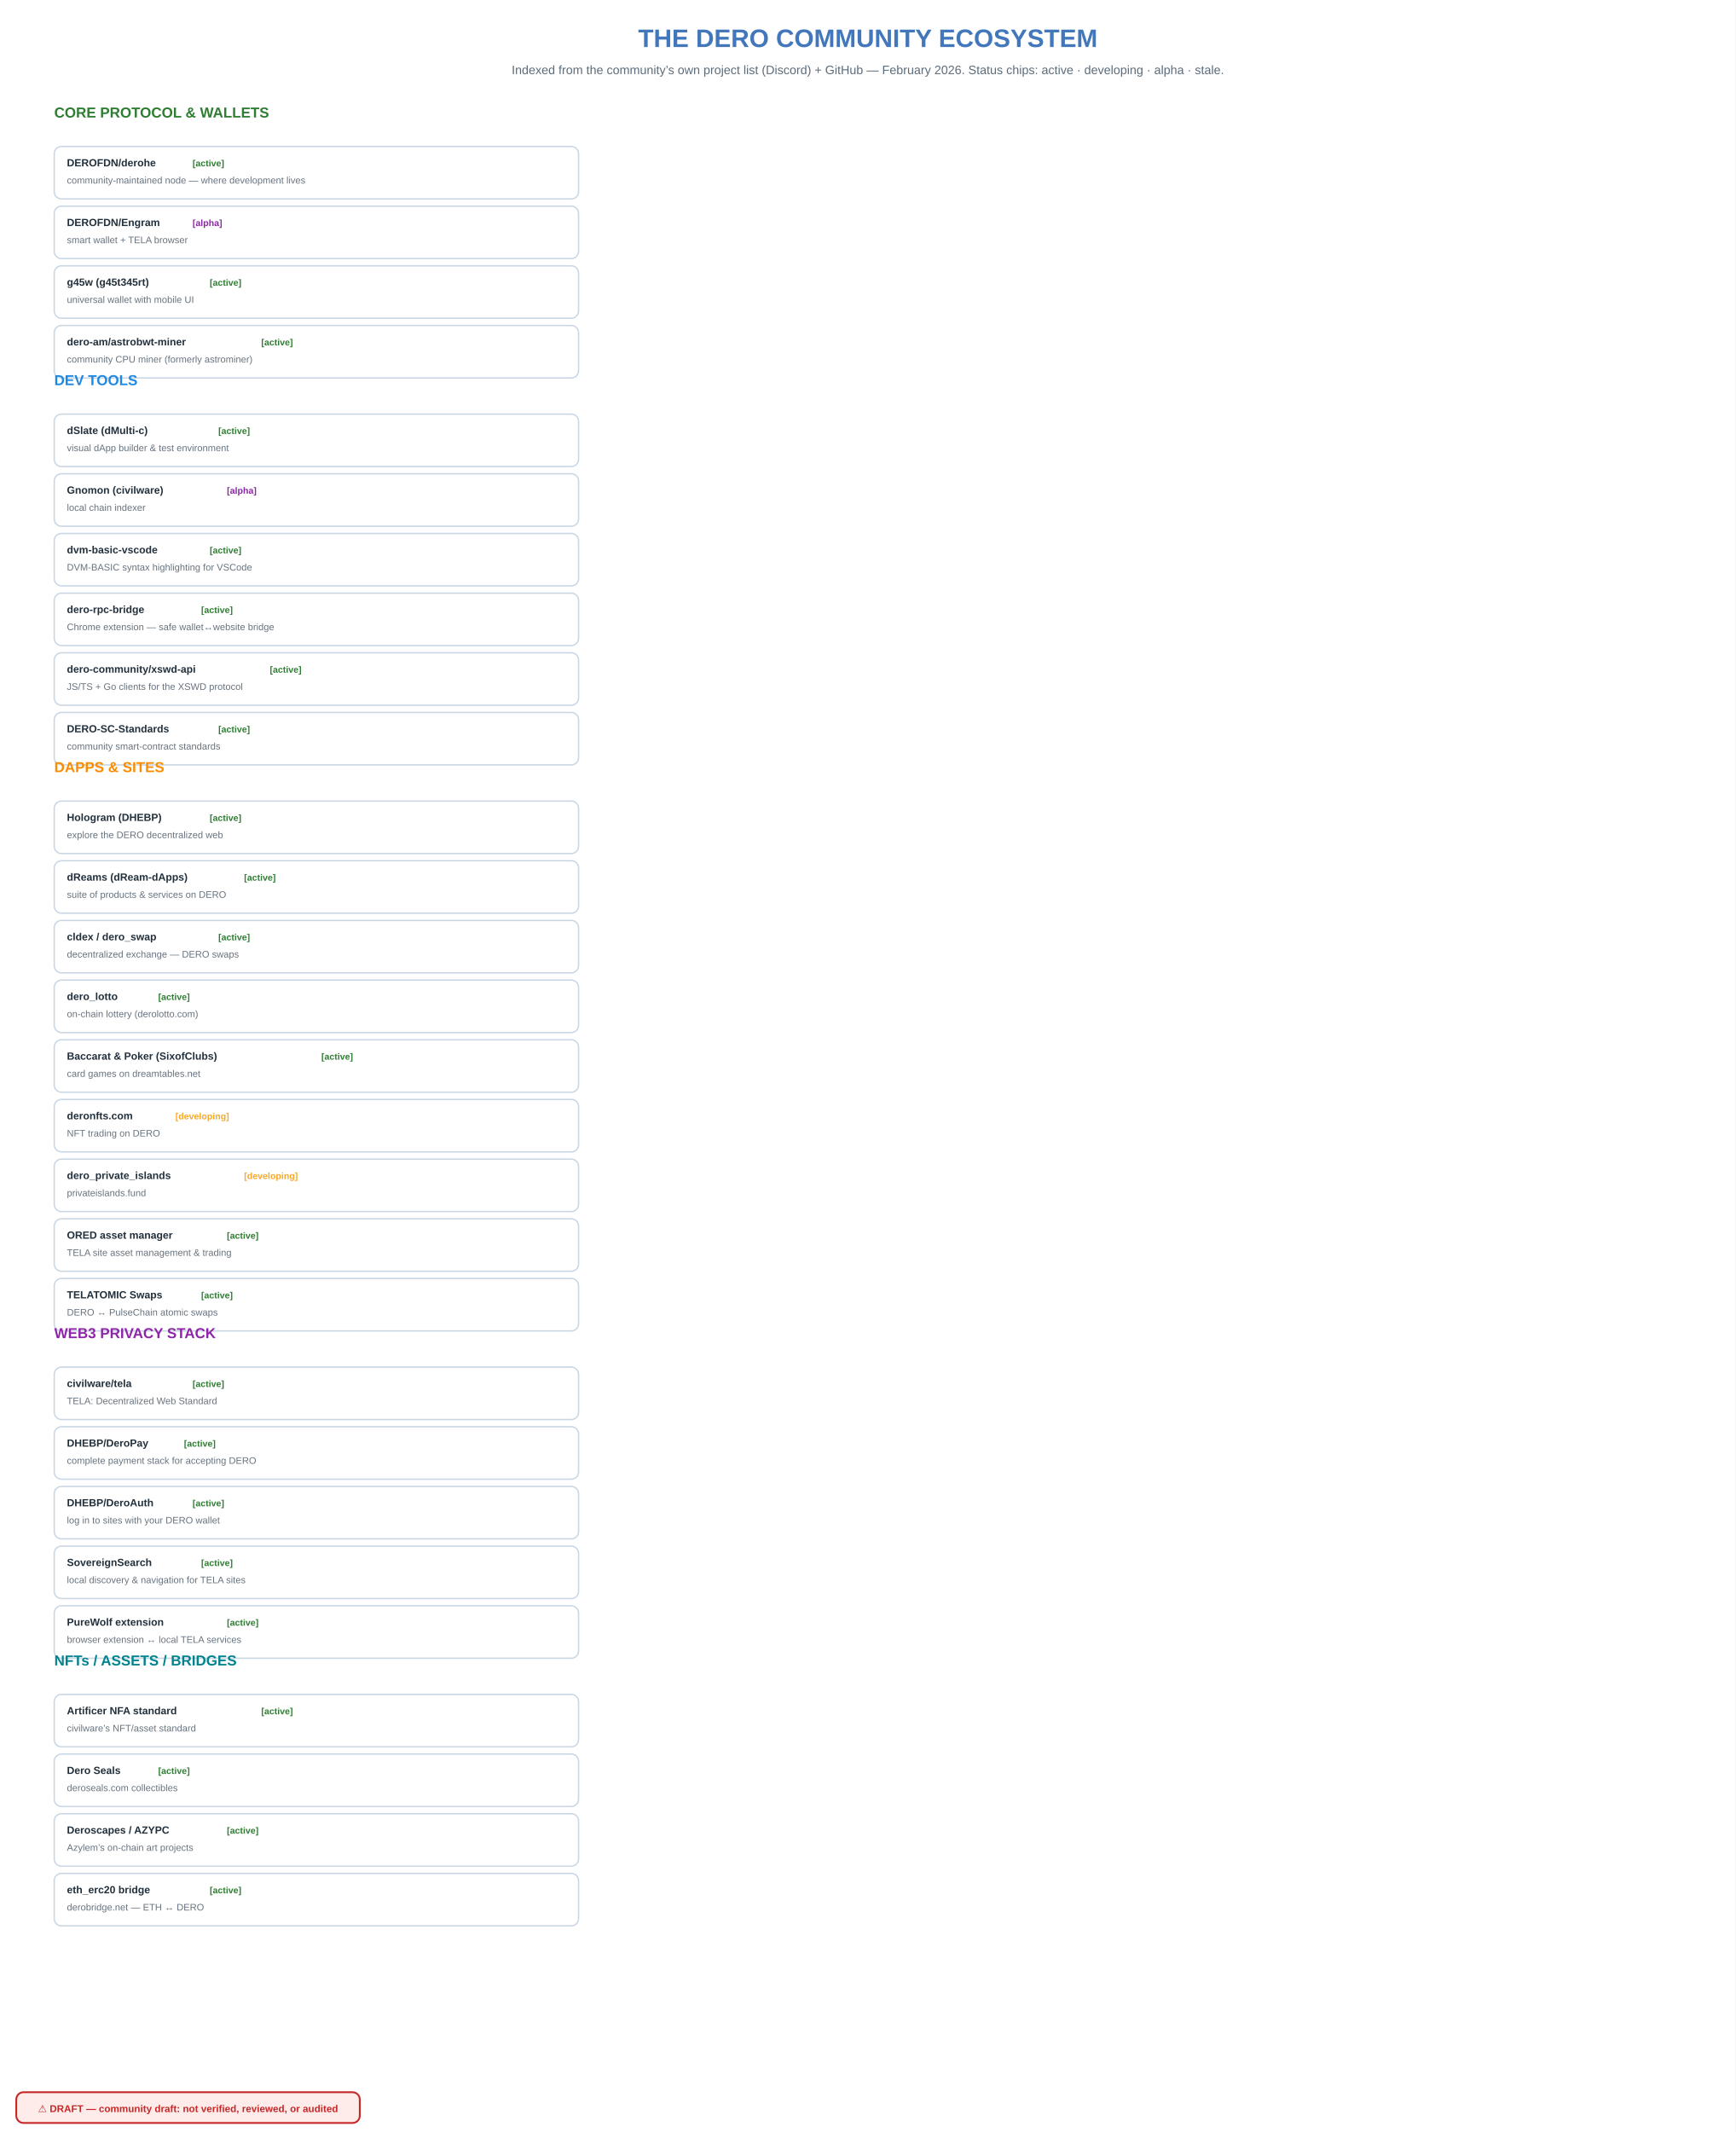
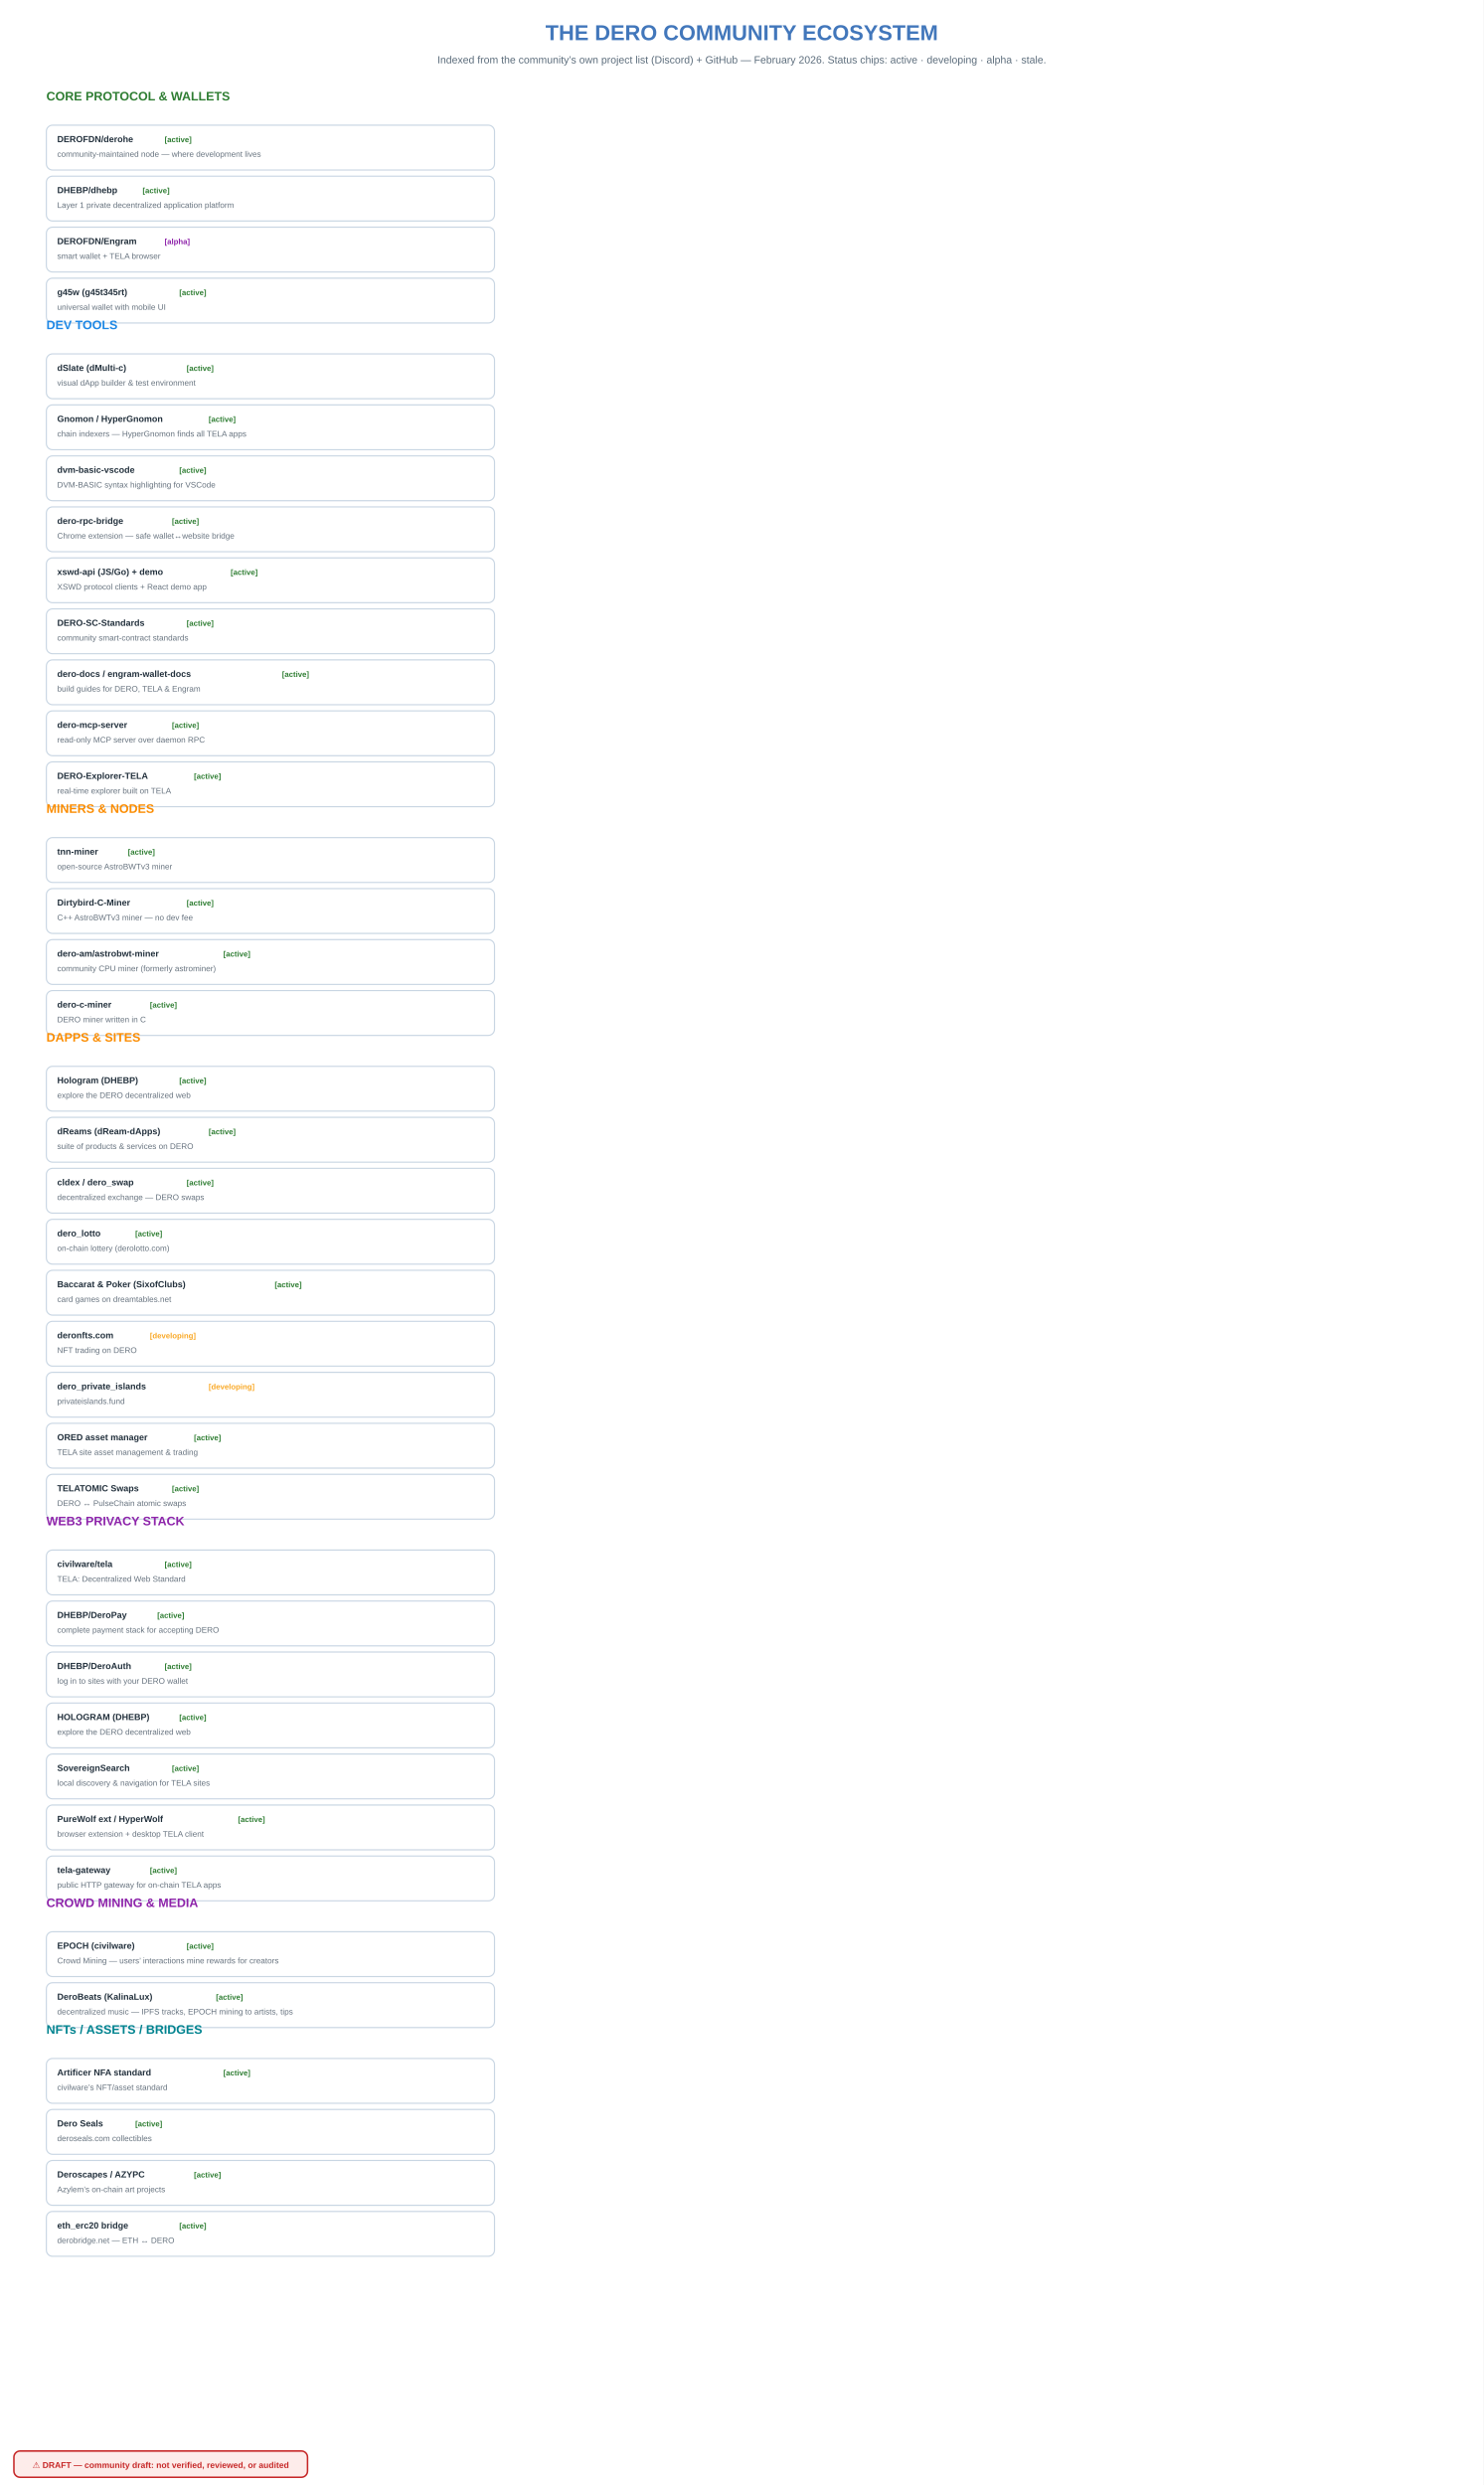
- <svg xmlns="http://www.w3.org/2000/svg" width="1920" height="2358" viewBox="0 0 1920 2358" font-family="Segoe UI, Arial, sans-serif">
-   <rect x="0" y="0" width="1920" height="2358" fill="#FFFFFF" />
+ <svg xmlns="http://www.w3.org/2000/svg" width="1920" height="3216" viewBox="0 0 1920 3216" font-family="Segoe UI, Arial, sans-serif">
+   <rect x="0" y="0" width="1920" height="3216" fill="#FFFFFF" />
  <text x="960" y="52" text-anchor="middle" font-size="28" font-weight="700" fill="#4277BB">THE DERO COMMUNITY ECOSYSTEM</text>
  <text x="960" y="82" text-anchor="middle" font-size="13.5" fill="#5A6B7A">Indexed from the community’s own project list (Discord) + GitHub — February 2026. Status chips: active · developing · alpha · stale.</text>
  <text x="60" y="130" font-size="16" font-weight="700" fill="#2E7D32">CORE PROTOCOL &amp; WALLETS</text>
  <rect x="60" y="162" width="580" height="58" rx="8" fill="#FFFFFF" stroke="#C9D6E3" stroke-width="1.5" />
  <text x="74" y="184" font-size="11.5" font-weight="700" fill="#22303C">DEROFDN/derohe</text>
  <text x="213.0" y="184" font-size="10" font-weight="700" fill="#2E7D32">[active]</text>
  <text x="74" y="203" font-size="10.5" fill="#66727E">community-maintained node — where development lives</text>
  <rect x="60" y="228" width="580" height="58" rx="8" fill="#FFFFFF" stroke="#C9D6E3" stroke-width="1.5" />
-   <text x="74" y="250" font-size="11.5" font-weight="700" fill="#22303C">DEROFDN/Engram</text>
-   <text x="213.0" y="250" font-size="10" font-weight="700" fill="#8E24AA">[alpha]</text>
-   <text x="74" y="269" font-size="10.5" fill="#66727E">smart wallet + TELA browser</text>
+   <text x="74" y="250" font-size="11.5" font-weight="700" fill="#22303C">DHEBP/dhebp</text>
+   <text x="184.5" y="250" font-size="10" font-weight="700" fill="#2E7D32">[active]</text>
+   <text x="74" y="269" font-size="10.5" fill="#66727E">Layer 1 private decentralized application platform</text>
  <rect x="60" y="294" width="580" height="58" rx="8" fill="#FFFFFF" stroke="#C9D6E3" stroke-width="1.5" />
-   <text x="74" y="316" font-size="11.5" font-weight="700" fill="#22303C">g45w (g45t345rt)</text>
-   <text x="232.0" y="316" font-size="10" font-weight="700" fill="#2E7D32">[active]</text>
-   <text x="74" y="335" font-size="10.5" fill="#66727E">universal wallet with mobile UI</text>
+   <text x="74" y="316" font-size="11.5" font-weight="700" fill="#22303C">DEROFDN/Engram</text>
+   <text x="213.0" y="316" font-size="10" font-weight="700" fill="#8E24AA">[alpha]</text>
+   <text x="74" y="335" font-size="10.5" fill="#66727E">smart wallet + TELA browser</text>
  <rect x="60" y="360" width="580" height="58" rx="8" fill="#FFFFFF" stroke="#C9D6E3" stroke-width="1.5" />
-   <text x="74" y="382" font-size="11.5" font-weight="700" fill="#22303C">dero-am/astrobwt-miner</text>
-   <text x="289.0" y="382" font-size="10" font-weight="700" fill="#2E7D32">[active]</text>
-   <text x="74" y="401" font-size="10.5" fill="#66727E">community CPU miner (formerly astrominer)</text>
+   <text x="74" y="382" font-size="11.5" font-weight="700" fill="#22303C">g45w (g45t345rt)</text>
+   <text x="232.0" y="382" font-size="10" font-weight="700" fill="#2E7D32">[active]</text>
+   <text x="74" y="401" font-size="10.5" fill="#66727E">universal wallet with mobile UI</text>
  <text x="60" y="426" font-size="16" font-weight="700" fill="#1E88E5">DEV TOOLS</text>
  <rect x="60" y="458" width="580" height="58" rx="8" fill="#FFFFFF" stroke="#C9D6E3" stroke-width="1.5" />
  <text x="74" y="480" font-size="11.5" font-weight="700" fill="#22303C">dSlate (dMulti-c)</text>
  <text x="241.5" y="480" font-size="10" font-weight="700" fill="#2E7D32">[active]</text>
  <text x="74" y="499" font-size="10.5" fill="#66727E">visual dApp builder &amp; test environment</text>
  <rect x="60" y="524" width="580" height="58" rx="8" fill="#FFFFFF" stroke="#C9D6E3" stroke-width="1.5" />
-   <text x="74" y="546" font-size="11.5" font-weight="700" fill="#22303C">Gnomon (civilware)</text>
-   <text x="251.0" y="546" font-size="10" font-weight="700" fill="#8E24AA">[alpha]</text>
-   <text x="74" y="565" font-size="10.5" fill="#66727E">local chain indexer</text>
+   <text x="74" y="546" font-size="11.5" font-weight="700" fill="#22303C">Gnomon / HyperGnomon</text>
+   <text x="270.0" y="546" font-size="10" font-weight="700" fill="#2E7D32">[active]</text>
+   <text x="74" y="565" font-size="10.5" fill="#66727E">chain indexers — HyperGnomon finds all TELA apps</text>
  <rect x="60" y="590" width="580" height="58" rx="8" fill="#FFFFFF" stroke="#C9D6E3" stroke-width="1.5" />
  <text x="74" y="612" font-size="11.5" font-weight="700" fill="#22303C">dvm-basic-vscode</text>
  <text x="232.0" y="612" font-size="10" font-weight="700" fill="#2E7D32">[active]</text>
  <text x="74" y="631" font-size="10.5" fill="#66727E">DVM-BASIC syntax highlighting for VSCode</text>
  <rect x="60" y="656" width="580" height="58" rx="8" fill="#FFFFFF" stroke="#C9D6E3" stroke-width="1.5" />
  <text x="74" y="678" font-size="11.5" font-weight="700" fill="#22303C">dero-rpc-bridge</text>
  <text x="222.5" y="678" font-size="10" font-weight="700" fill="#2E7D32">[active]</text>
  <text x="74" y="697" font-size="10.5" fill="#66727E">Chrome extension — safe wallet↔website bridge</text>
  <rect x="60" y="722" width="580" height="58" rx="8" fill="#FFFFFF" stroke="#C9D6E3" stroke-width="1.5" />
-   <text x="74" y="744" font-size="11.5" font-weight="700" fill="#22303C">dero-community/xswd-api</text>
+   <text x="74" y="744" font-size="11.5" font-weight="700" fill="#22303C">xswd-api (JS/Go) + demo</text>
  <text x="298.5" y="744" font-size="10" font-weight="700" fill="#2E7D32">[active]</text>
-   <text x="74" y="763" font-size="10.5" fill="#66727E">JS/TS + Go clients for the XSWD protocol</text>
+   <text x="74" y="763" font-size="10.5" fill="#66727E">XSWD protocol clients + React demo app</text>
  <rect x="60" y="788" width="580" height="58" rx="8" fill="#FFFFFF" stroke="#C9D6E3" stroke-width="1.5" />
  <text x="74" y="810" font-size="11.5" font-weight="700" fill="#22303C">DERO-SC-Standards</text>
  <text x="241.5" y="810" font-size="10" font-weight="700" fill="#2E7D32">[active]</text>
  <text x="74" y="829" font-size="10.5" fill="#66727E">community smart-contract standards</text>
-   <text x="60" y="854" font-size="16" font-weight="700" fill="#FB8C00">DAPPS &amp; SITES</text>
-   <rect x="60" y="886" width="580" height="58" rx="8" fill="#FFFFFF" stroke="#C9D6E3" stroke-width="1.5" />
-   <text x="74" y="908" font-size="11.5" font-weight="700" fill="#22303C">Hologram (DHEBP)</text>
-   <text x="232.0" y="908" font-size="10" font-weight="700" fill="#2E7D32">[active]</text>
-   <text x="74" y="927" font-size="10.5" fill="#66727E">explore the DERO decentralized web</text>
-   <rect x="60" y="952" width="580" height="58" rx="8" fill="#FFFFFF" stroke="#C9D6E3" stroke-width="1.5" />
-   <text x="74" y="974" font-size="11.5" font-weight="700" fill="#22303C">dReams (dReam-dApps)</text>
-   <text x="270.0" y="974" font-size="10" font-weight="700" fill="#2E7D32">[active]</text>
-   <text x="74" y="993" font-size="10.5" fill="#66727E">suite of products &amp; services on DERO</text>
-   <rect x="60" y="1018" width="580" height="58" rx="8" fill="#FFFFFF" stroke="#C9D6E3" stroke-width="1.5" />
-   <text x="74" y="1040" font-size="11.5" font-weight="700" fill="#22303C">cldex / dero_swap</text>
-   <text x="241.5" y="1040" font-size="10" font-weight="700" fill="#2E7D32">[active]</text>
-   <text x="74" y="1059" font-size="10.5" fill="#66727E">decentralized exchange — DERO swaps</text>
+   <rect x="60" y="854" width="580" height="58" rx="8" fill="#FFFFFF" stroke="#C9D6E3" stroke-width="1.5" />
+   <text x="74" y="876" font-size="11.5" font-weight="700" fill="#22303C">dero-docs / engram-wallet-docs</text>
+   <text x="365.0" y="876" font-size="10" font-weight="700" fill="#2E7D32">[active]</text>
+   <text x="74" y="895" font-size="10.5" fill="#66727E">build guides for DERO, TELA &amp; Engram</text>
+   <rect x="60" y="920" width="580" height="58" rx="8" fill="#FFFFFF" stroke="#C9D6E3" stroke-width="1.5" />
+   <text x="74" y="942" font-size="11.5" font-weight="700" fill="#22303C">dero-mcp-server</text>
+   <text x="222.5" y="942" font-size="10" font-weight="700" fill="#2E7D32">[active]</text>
+   <text x="74" y="961" font-size="10.5" fill="#66727E">read-only MCP server over daemon RPC</text>
+   <rect x="60" y="986" width="580" height="58" rx="8" fill="#FFFFFF" stroke="#C9D6E3" stroke-width="1.5" />
+   <text x="74" y="1008" font-size="11.5" font-weight="700" fill="#22303C">DERO-Explorer-TELA</text>
+   <text x="251.0" y="1008" font-size="10" font-weight="700" fill="#2E7D32">[active]</text>
+   <text x="74" y="1027" font-size="10.5" fill="#66727E">real-time explorer built on TELA</text>
+   <text x="60" y="1052" font-size="16" font-weight="700" fill="#FB8C00">MINERS &amp; NODES</text>
  <rect x="60" y="1084" width="580" height="58" rx="8" fill="#FFFFFF" stroke="#C9D6E3" stroke-width="1.5" />
-   <text x="74" y="1106" font-size="11.5" font-weight="700" fill="#22303C">dero_lotto</text>
-   <text x="175.0" y="1106" font-size="10" font-weight="700" fill="#2E7D32">[active]</text>
-   <text x="74" y="1125" font-size="10.5" fill="#66727E">on-chain lottery (derolotto.com)</text>
+   <text x="74" y="1106" font-size="11.5" font-weight="700" fill="#22303C">tnn-miner</text>
+   <text x="165.5" y="1106" font-size="10" font-weight="700" fill="#2E7D32">[active]</text>
+   <text x="74" y="1125" font-size="10.5" fill="#66727E">open-source AstroBWTv3 miner</text>
  <rect x="60" y="1150" width="580" height="58" rx="8" fill="#FFFFFF" stroke="#C9D6E3" stroke-width="1.5" />
-   <text x="74" y="1172" font-size="11.5" font-weight="700" fill="#22303C">Baccarat &amp; Poker (SixofClubs)</text>
-   <text x="355.5" y="1172" font-size="10" font-weight="700" fill="#2E7D32">[active]</text>
-   <text x="74" y="1191" font-size="10.5" fill="#66727E">card games on dreamtables.net</text>
+   <text x="74" y="1172" font-size="11.5" font-weight="700" fill="#22303C">Dirtybird-C-Miner</text>
+   <text x="241.5" y="1172" font-size="10" font-weight="700" fill="#2E7D32">[active]</text>
+   <text x="74" y="1191" font-size="10.5" fill="#66727E">C++ AstroBWTv3 miner — no dev fee</text>
  <rect x="60" y="1216" width="580" height="58" rx="8" fill="#FFFFFF" stroke="#C9D6E3" stroke-width="1.5" />
-   <text x="74" y="1238" font-size="11.5" font-weight="700" fill="#22303C">deronfts.com</text>
-   <text x="194.0" y="1238" font-size="10" font-weight="700" fill="#F9A825">[developing]</text>
-   <text x="74" y="1257" font-size="10.5" fill="#66727E">NFT trading on DERO</text>
+   <text x="74" y="1238" font-size="11.5" font-weight="700" fill="#22303C">dero-am/astrobwt-miner</text>
+   <text x="289.0" y="1238" font-size="10" font-weight="700" fill="#2E7D32">[active]</text>
+   <text x="74" y="1257" font-size="10.5" fill="#66727E">community CPU miner (formerly astrominer)</text>
  <rect x="60" y="1282" width="580" height="58" rx="8" fill="#FFFFFF" stroke="#C9D6E3" stroke-width="1.5" />
-   <text x="74" y="1304" font-size="11.5" font-weight="700" fill="#22303C">dero_private_islands</text>
-   <text x="270.0" y="1304" font-size="10" font-weight="700" fill="#F9A825">[developing]</text>
-   <text x="74" y="1323" font-size="10.5" fill="#66727E">privateislands.fund</text>
-   <rect x="60" y="1348" width="580" height="58" rx="8" fill="#FFFFFF" stroke="#C9D6E3" stroke-width="1.5" />
-   <text x="74" y="1370" font-size="11.5" font-weight="700" fill="#22303C">ORED asset manager</text>
-   <text x="251.0" y="1370" font-size="10" font-weight="700" fill="#2E7D32">[active]</text>
-   <text x="74" y="1389" font-size="10.5" fill="#66727E">TELA site asset management &amp; trading</text>
-   <rect x="60" y="1414" width="580" height="58" rx="8" fill="#FFFFFF" stroke="#C9D6E3" stroke-width="1.5" />
-   <text x="74" y="1436" font-size="11.5" font-weight="700" fill="#22303C">TELATOMIC Swaps</text>
-   <text x="222.5" y="1436" font-size="10" font-weight="700" fill="#2E7D32">[active]</text>
-   <text x="74" y="1455" font-size="10.5" fill="#66727E">DERO ↔ PulseChain atomic swaps</text>
-   <text x="60" y="1480" font-size="16" font-weight="700" fill="#8E24AA">WEB3 PRIVACY STACK</text>
+   <text x="74" y="1304" font-size="11.5" font-weight="700" fill="#22303C">dero-c-miner</text>
+   <text x="194.0" y="1304" font-size="10" font-weight="700" fill="#2E7D32">[active]</text>
+   <text x="74" y="1323" font-size="10.5" fill="#66727E">DERO miner written in C</text>
+   <text x="60" y="1348" font-size="16" font-weight="700" fill="#FB8C00">DAPPS &amp; SITES</text>
+   <rect x="60" y="1380" width="580" height="58" rx="8" fill="#FFFFFF" stroke="#C9D6E3" stroke-width="1.5" />
+   <text x="74" y="1402" font-size="11.5" font-weight="700" fill="#22303C">Hologram (DHEBP)</text>
+   <text x="232.0" y="1402" font-size="10" font-weight="700" fill="#2E7D32">[active]</text>
+   <text x="74" y="1421" font-size="10.5" fill="#66727E">explore the DERO decentralized web</text>
+   <rect x="60" y="1446" width="580" height="58" rx="8" fill="#FFFFFF" stroke="#C9D6E3" stroke-width="1.5" />
+   <text x="74" y="1468" font-size="11.5" font-weight="700" fill="#22303C">dReams (dReam-dApps)</text>
+   <text x="270.0" y="1468" font-size="10" font-weight="700" fill="#2E7D32">[active]</text>
+   <text x="74" y="1487" font-size="10.5" fill="#66727E">suite of products &amp; services on DERO</text>
  <rect x="60" y="1512" width="580" height="58" rx="8" fill="#FFFFFF" stroke="#C9D6E3" stroke-width="1.5" />
-   <text x="74" y="1534" font-size="11.5" font-weight="700" fill="#22303C">civilware/tela</text>
-   <text x="213.0" y="1534" font-size="10" font-weight="700" fill="#2E7D32">[active]</text>
-   <text x="74" y="1553" font-size="10.5" fill="#66727E">TELA: Decentralized Web Standard</text>
+   <text x="74" y="1534" font-size="11.5" font-weight="700" fill="#22303C">cldex / dero_swap</text>
+   <text x="241.5" y="1534" font-size="10" font-weight="700" fill="#2E7D32">[active]</text>
+   <text x="74" y="1553" font-size="10.5" fill="#66727E">decentralized exchange — DERO swaps</text>
  <rect x="60" y="1578" width="580" height="58" rx="8" fill="#FFFFFF" stroke="#C9D6E3" stroke-width="1.5" />
-   <text x="74" y="1600" font-size="11.5" font-weight="700" fill="#22303C">DHEBP/DeroPay</text>
-   <text x="203.5" y="1600" font-size="10" font-weight="700" fill="#2E7D32">[active]</text>
-   <text x="74" y="1619" font-size="10.5" fill="#66727E">complete payment stack for accepting DERO</text>
+   <text x="74" y="1600" font-size="11.5" font-weight="700" fill="#22303C">dero_lotto</text>
+   <text x="175.0" y="1600" font-size="10" font-weight="700" fill="#2E7D32">[active]</text>
+   <text x="74" y="1619" font-size="10.5" fill="#66727E">on-chain lottery (derolotto.com)</text>
  <rect x="60" y="1644" width="580" height="58" rx="8" fill="#FFFFFF" stroke="#C9D6E3" stroke-width="1.5" />
-   <text x="74" y="1666" font-size="11.5" font-weight="700" fill="#22303C">DHEBP/DeroAuth</text>
-   <text x="213.0" y="1666" font-size="10" font-weight="700" fill="#2E7D32">[active]</text>
-   <text x="74" y="1685" font-size="10.5" fill="#66727E">log in to sites with your DERO wallet</text>
+   <text x="74" y="1666" font-size="11.5" font-weight="700" fill="#22303C">Baccarat &amp; Poker (SixofClubs)</text>
+   <text x="355.5" y="1666" font-size="10" font-weight="700" fill="#2E7D32">[active]</text>
+   <text x="74" y="1685" font-size="10.5" fill="#66727E">card games on dreamtables.net</text>
  <rect x="60" y="1710" width="580" height="58" rx="8" fill="#FFFFFF" stroke="#C9D6E3" stroke-width="1.5" />
-   <text x="74" y="1732" font-size="11.5" font-weight="700" fill="#22303C">SovereignSearch</text>
-   <text x="222.5" y="1732" font-size="10" font-weight="700" fill="#2E7D32">[active]</text>
-   <text x="74" y="1751" font-size="10.5" fill="#66727E">local discovery &amp; navigation for TELA sites</text>
+   <text x="74" y="1732" font-size="11.5" font-weight="700" fill="#22303C">deronfts.com</text>
+   <text x="194.0" y="1732" font-size="10" font-weight="700" fill="#F9A825">[developing]</text>
+   <text x="74" y="1751" font-size="10.5" fill="#66727E">NFT trading on DERO</text>
  <rect x="60" y="1776" width="580" height="58" rx="8" fill="#FFFFFF" stroke="#C9D6E3" stroke-width="1.5" />
-   <text x="74" y="1798" font-size="11.5" font-weight="700" fill="#22303C">PureWolf extension</text>
-   <text x="251.0" y="1798" font-size="10" font-weight="700" fill="#2E7D32">[active]</text>
-   <text x="74" y="1817" font-size="10.5" fill="#66727E">browser extension ↔ local TELA services</text>
-   <text x="60" y="1842" font-size="16" font-weight="700" fill="#00838F">NFTs / ASSETS / BRIDGES</text>
-   <rect x="60" y="1874" width="580" height="58" rx="8" fill="#FFFFFF" stroke="#C9D6E3" stroke-width="1.5" />
-   <text x="74" y="1896" font-size="11.5" font-weight="700" fill="#22303C">Artificer NFA standard</text>
-   <text x="289.0" y="1896" font-size="10" font-weight="700" fill="#2E7D32">[active]</text>
-   <text x="74" y="1915" font-size="10.5" fill="#66727E">civilware’s NFT/asset standard</text>
-   <rect x="60" y="1940" width="580" height="58" rx="8" fill="#FFFFFF" stroke="#C9D6E3" stroke-width="1.5" />
-   <text x="74" y="1962" font-size="11.5" font-weight="700" fill="#22303C">Dero Seals</text>
-   <text x="175.0" y="1962" font-size="10" font-weight="700" fill="#2E7D32">[active]</text>
-   <text x="74" y="1981" font-size="10.5" fill="#66727E">deroseals.com collectibles</text>
+   <text x="74" y="1798" font-size="11.5" font-weight="700" fill="#22303C">dero_private_islands</text>
+   <text x="270.0" y="1798" font-size="10" font-weight="700" fill="#F9A825">[developing]</text>
+   <text x="74" y="1817" font-size="10.5" fill="#66727E">privateislands.fund</text>
+   <rect x="60" y="1842" width="580" height="58" rx="8" fill="#FFFFFF" stroke="#C9D6E3" stroke-width="1.5" />
+   <text x="74" y="1864" font-size="11.5" font-weight="700" fill="#22303C">ORED asset manager</text>
+   <text x="251.0" y="1864" font-size="10" font-weight="700" fill="#2E7D32">[active]</text>
+   <text x="74" y="1883" font-size="10.5" fill="#66727E">TELA site asset management &amp; trading</text>
+   <rect x="60" y="1908" width="580" height="58" rx="8" fill="#FFFFFF" stroke="#C9D6E3" stroke-width="1.5" />
+   <text x="74" y="1930" font-size="11.5" font-weight="700" fill="#22303C">TELATOMIC Swaps</text>
+   <text x="222.5" y="1930" font-size="10" font-weight="700" fill="#2E7D32">[active]</text>
+   <text x="74" y="1949" font-size="10.5" fill="#66727E">DERO ↔ PulseChain atomic swaps</text>
+   <text x="60" y="1974" font-size="16" font-weight="700" fill="#8E24AA">WEB3 PRIVACY STACK</text>
  <rect x="60" y="2006" width="580" height="58" rx="8" fill="#FFFFFF" stroke="#C9D6E3" stroke-width="1.5" />
-   <text x="74" y="2028" font-size="11.5" font-weight="700" fill="#22303C">Deroscapes / AZYPC</text>
-   <text x="251.0" y="2028" font-size="10" font-weight="700" fill="#2E7D32">[active]</text>
-   <text x="74" y="2047" font-size="10.5" fill="#66727E">Azylem’s on-chain art projects</text>
+   <text x="74" y="2028" font-size="11.5" font-weight="700" fill="#22303C">civilware/tela</text>
+   <text x="213.0" y="2028" font-size="10" font-weight="700" fill="#2E7D32">[active]</text>
+   <text x="74" y="2047" font-size="10.5" fill="#66727E">TELA: Decentralized Web Standard</text>
  <rect x="60" y="2072" width="580" height="58" rx="8" fill="#FFFFFF" stroke="#C9D6E3" stroke-width="1.5" />
-   <text x="74" y="2094" font-size="11.5" font-weight="700" fill="#22303C">eth_erc20 bridge</text>
-   <text x="232.0" y="2094" font-size="10" font-weight="700" fill="#2E7D32">[active]</text>
-   <text x="74" y="2113" font-size="10.5" fill="#66727E">derobridge.net — ETH ↔ DERO</text>
-   <rect x="18" y="2314" width="380" height="34" rx="8" fill="#FDECEA" stroke="#C62828" stroke-width="2" />
-   <text x="208" y="2336" text-anchor="middle" font-size="11" font-weight="700" fill="#C62828">⚠️ DRAFT — community draft: not verified, reviewed, or audited</text>
+   <text x="74" y="2094" font-size="11.5" font-weight="700" fill="#22303C">DHEBP/DeroPay</text>
+   <text x="203.5" y="2094" font-size="10" font-weight="700" fill="#2E7D32">[active]</text>
+   <text x="74" y="2113" font-size="10.5" fill="#66727E">complete payment stack for accepting DERO</text>
+   <rect x="60" y="2138" width="580" height="58" rx="8" fill="#FFFFFF" stroke="#C9D6E3" stroke-width="1.5" />
+   <text x="74" y="2160" font-size="11.5" font-weight="700" fill="#22303C">DHEBP/DeroAuth</text>
+   <text x="213.0" y="2160" font-size="10" font-weight="700" fill="#2E7D32">[active]</text>
+   <text x="74" y="2179" font-size="10.5" fill="#66727E">log in to sites with your DERO wallet</text>
+   <rect x="60" y="2204" width="580" height="58" rx="8" fill="#FFFFFF" stroke="#C9D6E3" stroke-width="1.5" />
+   <text x="74" y="2226" font-size="11.5" font-weight="700" fill="#22303C">HOLOGRAM (DHEBP)</text>
+   <text x="232.0" y="2226" font-size="10" font-weight="700" fill="#2E7D32">[active]</text>
+   <text x="74" y="2245" font-size="10.5" fill="#66727E">explore the DERO decentralized web</text>
+   <rect x="60" y="2270" width="580" height="58" rx="8" fill="#FFFFFF" stroke="#C9D6E3" stroke-width="1.5" />
+   <text x="74" y="2292" font-size="11.5" font-weight="700" fill="#22303C">SovereignSearch</text>
+   <text x="222.5" y="2292" font-size="10" font-weight="700" fill="#2E7D32">[active]</text>
+   <text x="74" y="2311" font-size="10.5" fill="#66727E">local discovery &amp; navigation for TELA sites</text>
+   <rect x="60" y="2336" width="580" height="58" rx="8" fill="#FFFFFF" stroke="#C9D6E3" stroke-width="1.5" />
+   <text x="74" y="2358" font-size="11.5" font-weight="700" fill="#22303C">PureWolf ext / HyperWolf</text>
+   <text x="308.0" y="2358" font-size="10" font-weight="700" fill="#2E7D32">[active]</text>
+   <text x="74" y="2377" font-size="10.5" fill="#66727E">browser extension + desktop TELA client</text>
+   <rect x="60" y="2402" width="580" height="58" rx="8" fill="#FFFFFF" stroke="#C9D6E3" stroke-width="1.5" />
+   <text x="74" y="2424" font-size="11.5" font-weight="700" fill="#22303C">tela-gateway</text>
+   <text x="194.0" y="2424" font-size="10" font-weight="700" fill="#2E7D32">[active]</text>
+   <text x="74" y="2443" font-size="10.5" fill="#66727E">public HTTP gateway for on-chain TELA apps</text>
+   <text x="60" y="2468" font-size="16" font-weight="700" fill="#8E24AA">CROWD MINING &amp; MEDIA</text>
+   <rect x="60" y="2500" width="580" height="58" rx="8" fill="#FFFFFF" stroke="#C9D6E3" stroke-width="1.5" />
+   <text x="74" y="2522" font-size="11.5" font-weight="700" fill="#22303C">EPOCH (civilware)</text>
+   <text x="241.5" y="2522" font-size="10" font-weight="700" fill="#2E7D32">[active]</text>
+   <text x="74" y="2541" font-size="10.5" fill="#66727E">Crowd Mining — users’ interactions mine rewards for creators</text>
+   <rect x="60" y="2566" width="580" height="58" rx="8" fill="#FFFFFF" stroke="#C9D6E3" stroke-width="1.5" />
+   <text x="74" y="2588" font-size="11.5" font-weight="700" fill="#22303C">DeroBeats (KalinaLux)</text>
+   <text x="279.5" y="2588" font-size="10" font-weight="700" fill="#2E7D32">[active]</text>
+   <text x="74" y="2607" font-size="10.5" fill="#66727E">decentralized music — IPFS tracks, EPOCH mining to artists, tips</text>
+   <text x="60" y="2632" font-size="16" font-weight="700" fill="#00838F">NFTs / ASSETS / BRIDGES</text>
+   <rect x="60" y="2664" width="580" height="58" rx="8" fill="#FFFFFF" stroke="#C9D6E3" stroke-width="1.5" />
+   <text x="74" y="2686" font-size="11.5" font-weight="700" fill="#22303C">Artificer NFA standard</text>
+   <text x="289.0" y="2686" font-size="10" font-weight="700" fill="#2E7D32">[active]</text>
+   <text x="74" y="2705" font-size="10.5" fill="#66727E">civilware’s NFT/asset standard</text>
+   <rect x="60" y="2730" width="580" height="58" rx="8" fill="#FFFFFF" stroke="#C9D6E3" stroke-width="1.5" />
+   <text x="74" y="2752" font-size="11.5" font-weight="700" fill="#22303C">Dero Seals</text>
+   <text x="175.0" y="2752" font-size="10" font-weight="700" fill="#2E7D32">[active]</text>
+   <text x="74" y="2771" font-size="10.5" fill="#66727E">deroseals.com collectibles</text>
+   <rect x="60" y="2796" width="580" height="58" rx="8" fill="#FFFFFF" stroke="#C9D6E3" stroke-width="1.5" />
+   <text x="74" y="2818" font-size="11.5" font-weight="700" fill="#22303C">Deroscapes / AZYPC</text>
+   <text x="251.0" y="2818" font-size="10" font-weight="700" fill="#2E7D32">[active]</text>
+   <text x="74" y="2837" font-size="10.5" fill="#66727E">Azylem’s on-chain art projects</text>
+   <rect x="60" y="2862" width="580" height="58" rx="8" fill="#FFFFFF" stroke="#C9D6E3" stroke-width="1.5" />
+   <text x="74" y="2884" font-size="11.5" font-weight="700" fill="#22303C">eth_erc20 bridge</text>
+   <text x="232.0" y="2884" font-size="10" font-weight="700" fill="#2E7D32">[active]</text>
+   <text x="74" y="2903" font-size="10.5" fill="#66727E">derobridge.net — ETH ↔ DERO</text>
+   <rect x="18" y="3172" width="380" height="34" rx="8" fill="#FDECEA" stroke="#C62828" stroke-width="2" />
+   <text x="208" y="3194" text-anchor="middle" font-size="11" font-weight="700" fill="#C62828">⚠️ DRAFT — community draft: not verified, reviewed, or audited</text>
</svg>
